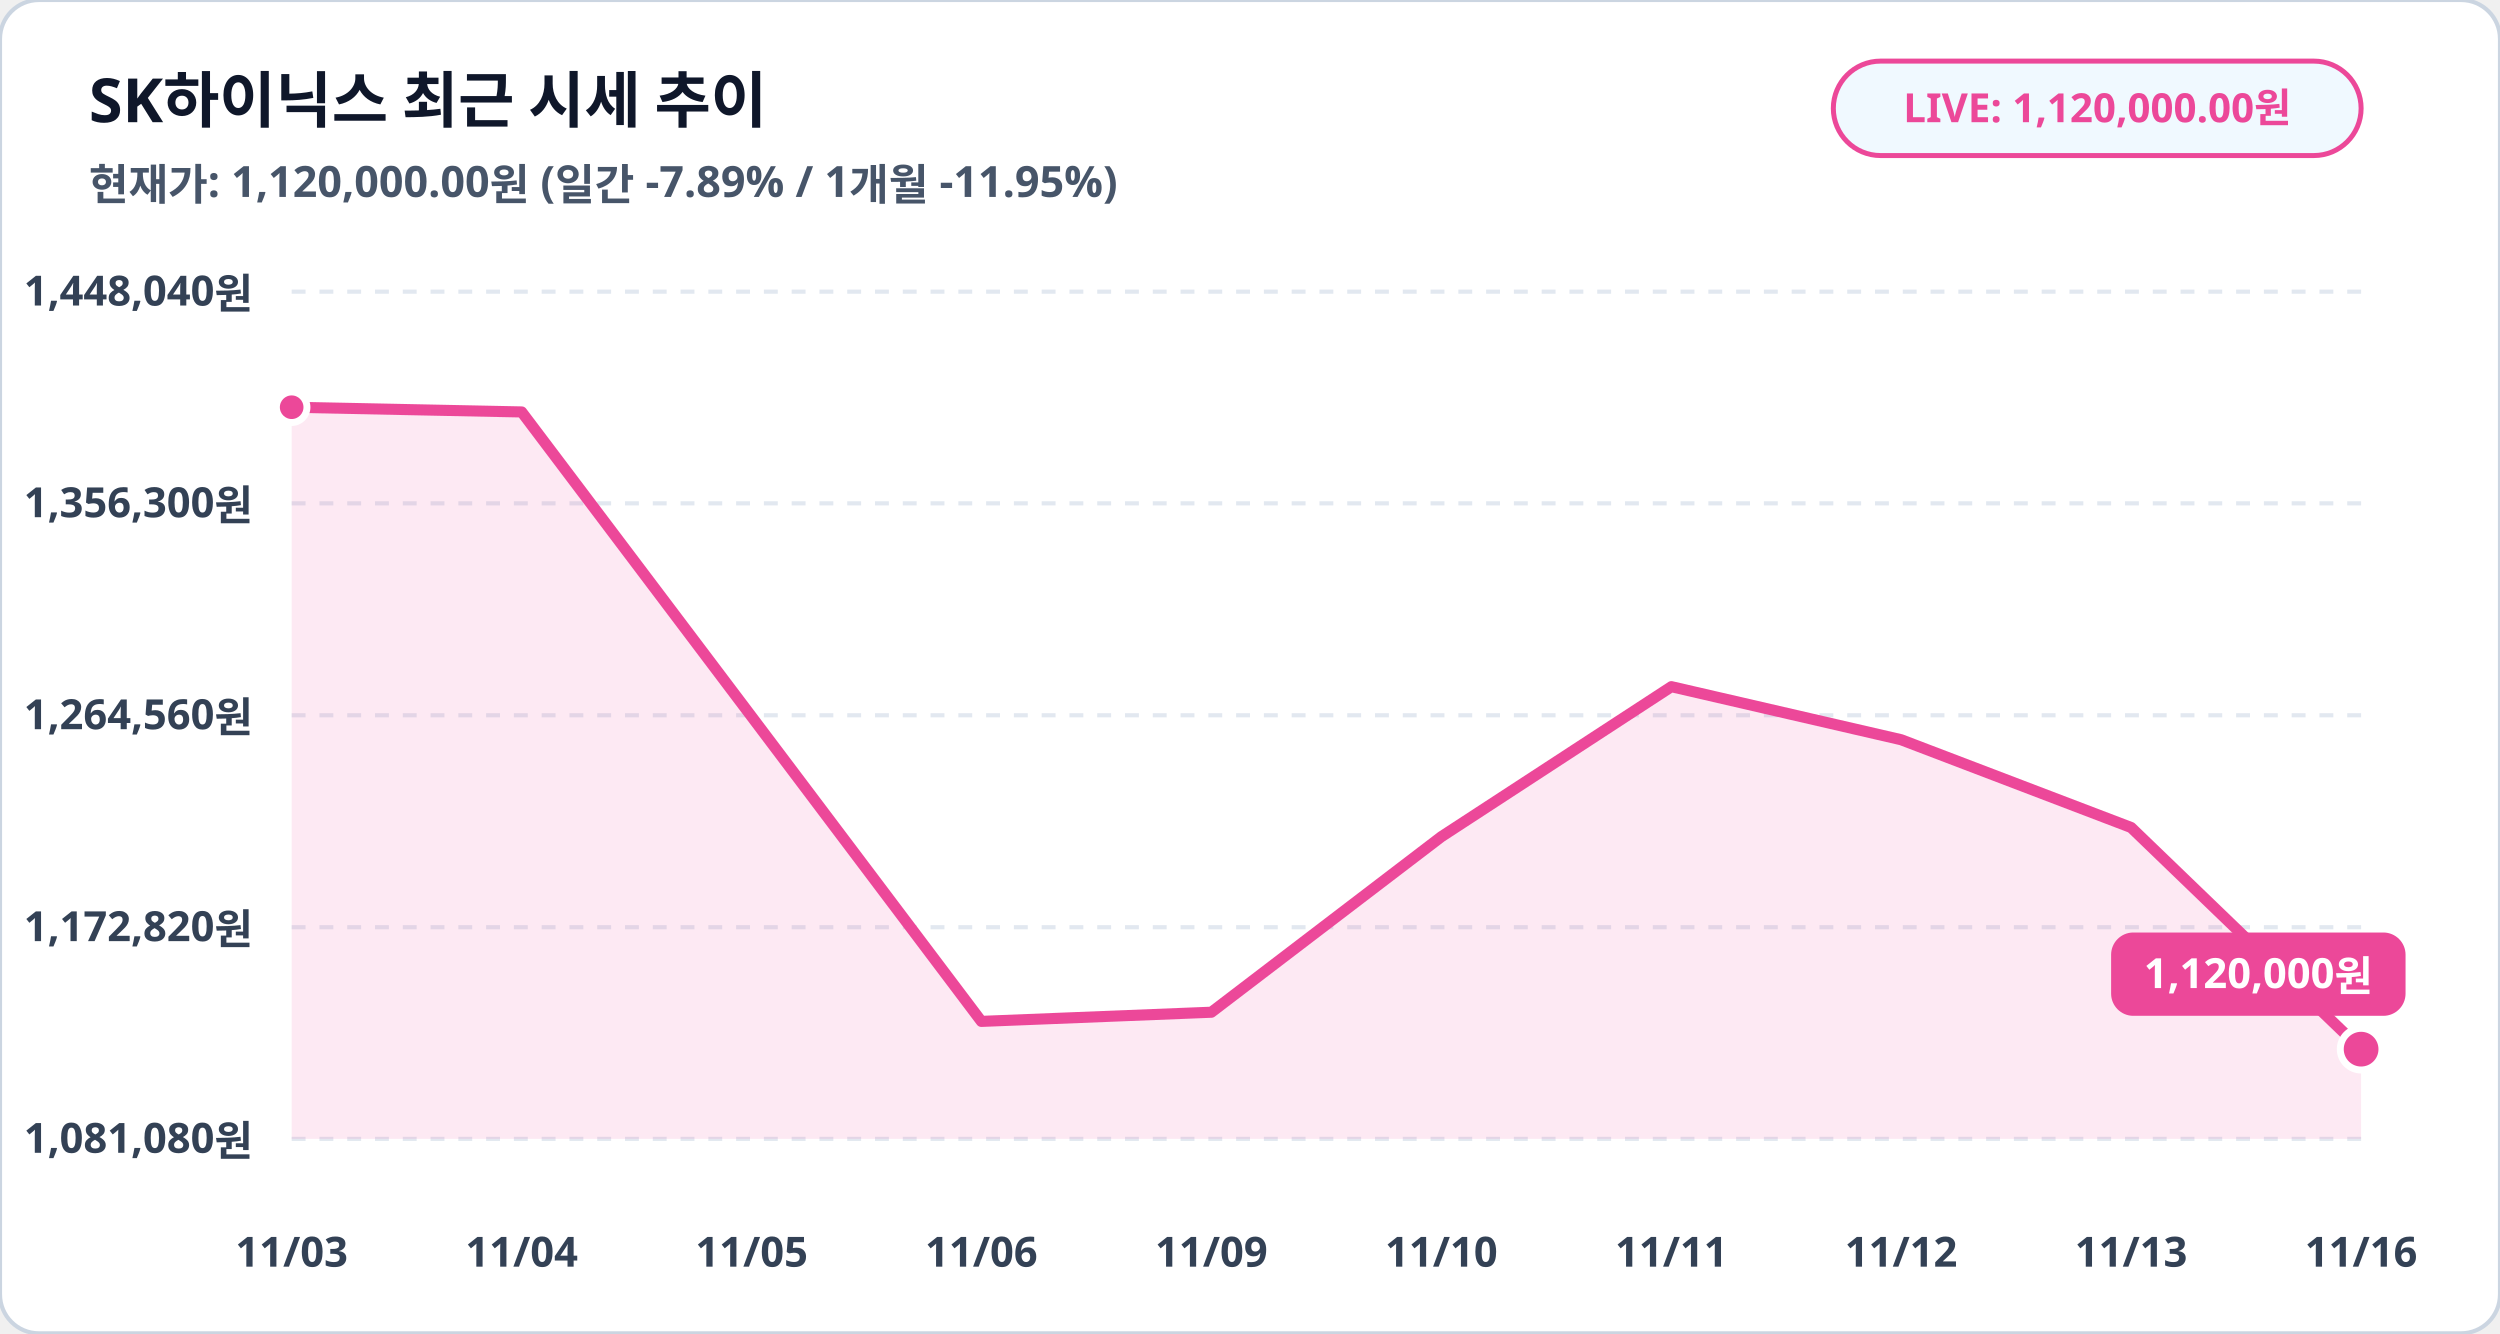
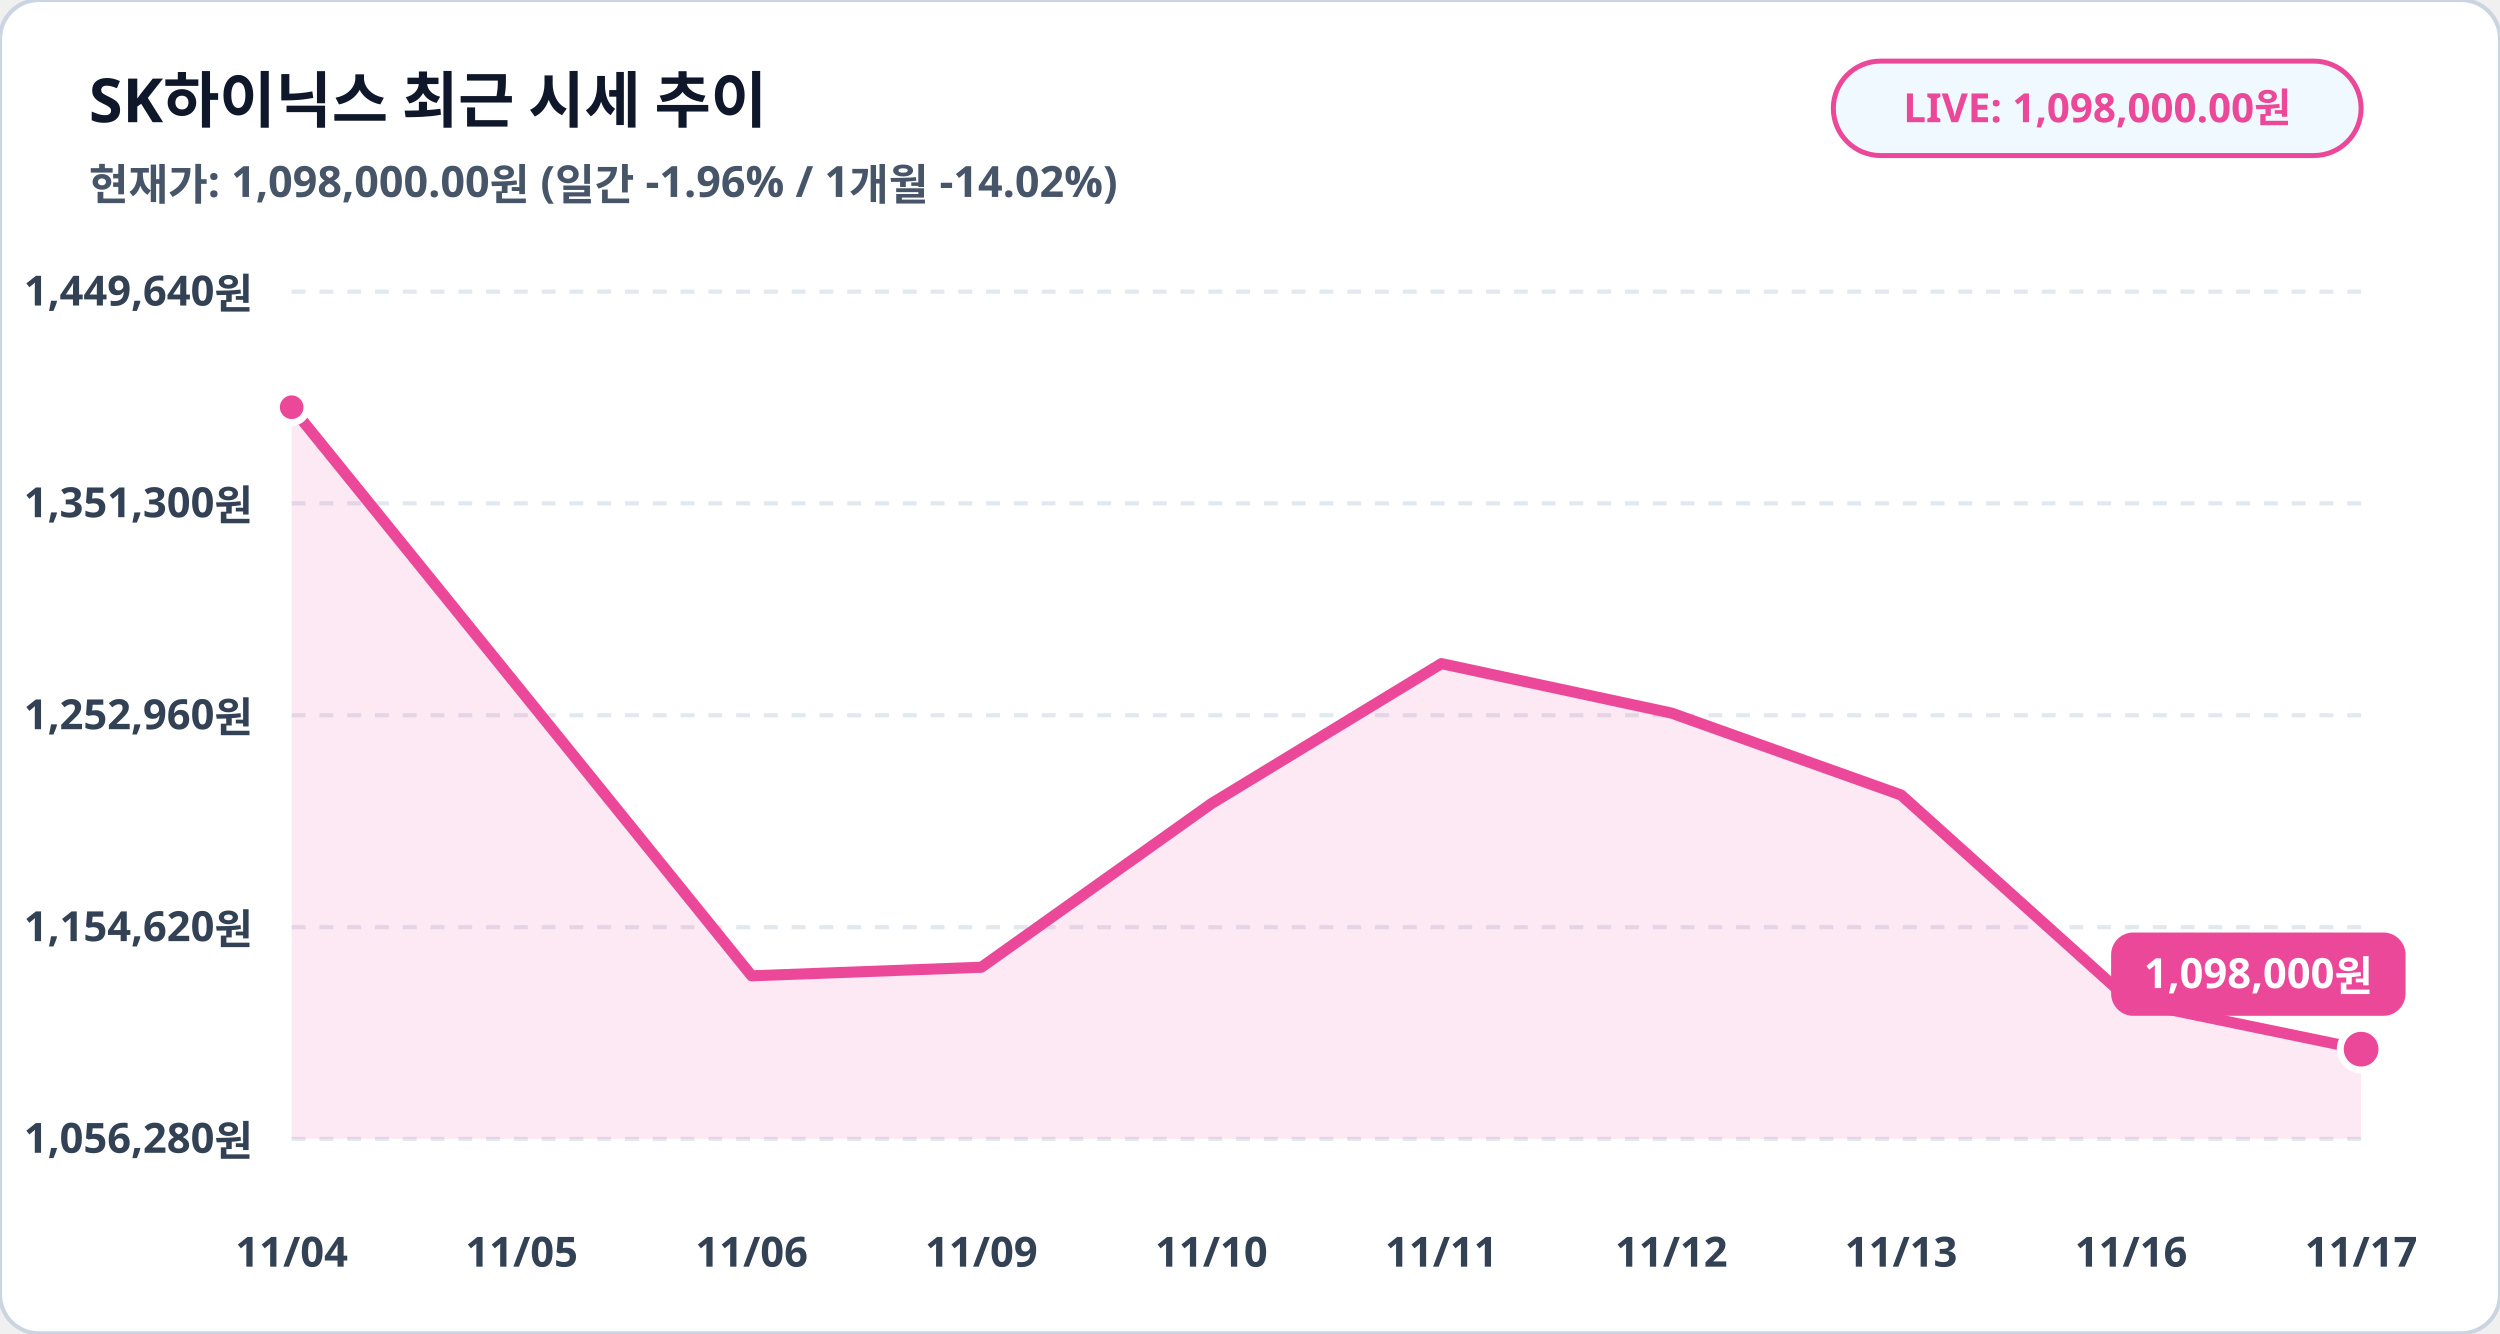
<svg xmlns="http://www.w3.org/2000/svg" viewBox="0 0 900 480" width="100%" height="100%">
  <rect width="900" height="480" rx="14" fill="#ffffff" stroke="#cbd5e1" stroke-width="1.5" />
  <text x="32" y="44" fill="#0f172a" font-family="Pretendard, sans-serif" font-size="22" font-weight="900">SK하이닉스 최근 시세 추이</text>
-   <text x="32" y="72" fill="#475569" font-family="Pretendard, sans-serif" font-size="15.5" font-weight="600">현재가: 1,120,000.00원 (일간 -7.89% / 1개월 -11.95%)</text>
+   <text x="32" y="72" fill="#475569" font-family="Pretendard, sans-serif" font-size="15.5" font-weight="600">현재가: 1,098,000.00원 (일간 -1.96% / 1개월 -14.02%)</text>
  <rect x="660" y="22" width="190" height="34" rx="17" fill="#f0f9ff" stroke="#ec4899" stroke-width="1.8" />
-   <text x="755" y="44" fill="#ec4899" font-family="Pretendard, sans-serif" font-size="14.5" font-weight="800" text-anchor="middle">LIVE: 1,120,000.00원</text>
+   <text x="755" y="44" fill="#ec4899" font-family="Pretendard, sans-serif" font-size="14.5" font-weight="800" text-anchor="middle">LIVE: 1,098,000.00원</text>
  <line x1="105" y1="105.0" x2="850" y2="105.0" stroke="#e2e8f0" stroke-width="1.5" stroke-dasharray="5,5" />
-   <text x="91" y="110.0" fill="#334155" font-family="Pretendard, sans-serif" font-size="15" font-weight="700" text-anchor="end">1,448,040원</text>
+   <text x="91" y="110.0" fill="#334155" font-family="Pretendard, sans-serif" font-size="15" font-weight="700" text-anchor="end">1,449,640원</text>
  <line x1="105" y1="181.2" x2="850" y2="181.2" stroke="#e2e8f0" stroke-width="1.5" stroke-dasharray="5,5" />
-   <text x="91" y="186.2" fill="#334155" font-family="Pretendard, sans-serif" font-size="15" font-weight="700" text-anchor="end">1,356,300원</text>
+   <text x="91" y="186.2" fill="#334155" font-family="Pretendard, sans-serif" font-size="15" font-weight="700" text-anchor="end">1,351,300원</text>
  <line x1="105" y1="257.5" x2="850" y2="257.5" stroke="#e2e8f0" stroke-width="1.5" stroke-dasharray="5,5" />
-   <text x="91" y="262.5" fill="#334155" font-family="Pretendard, sans-serif" font-size="15" font-weight="700" text-anchor="end">1,264,560원</text>
+   <text x="91" y="262.5" fill="#334155" font-family="Pretendard, sans-serif" font-size="15" font-weight="700" text-anchor="end">1,252,960원</text>
  <line x1="105" y1="333.8" x2="850" y2="333.8" stroke="#e2e8f0" stroke-width="1.5" stroke-dasharray="5,5" />
-   <text x="91" y="338.8" fill="#334155" font-family="Pretendard, sans-serif" font-size="15" font-weight="700" text-anchor="end">1,172,820원</text>
+   <text x="91" y="338.8" fill="#334155" font-family="Pretendard, sans-serif" font-size="15" font-weight="700" text-anchor="end">1,154,620원</text>
  <line x1="105" y1="410.0" x2="850" y2="410.0" stroke="#e2e8f0" stroke-width="1.5" stroke-dasharray="5,5" />
-   <text x="91" y="415.0" fill="#334155" font-family="Pretendard, sans-serif" font-size="15" font-weight="700" text-anchor="end">1,081,080원</text>
-   <polygon points="105.0,410.0 105.0,146.6 187.8,148.3 270.6,258.0 353.3,367.7 436.1,364.4 518.9,301.2 601.7,247.2 684.4,266.3 767.2,297.9 850.0,377.7 850.0,410.0" fill="#ec4899" fill-opacity="0.12" />
-   <polyline fill="none" stroke="#ec4899" stroke-width="4" stroke-linecap="round" stroke-linejoin="round" points="105.0,146.6 187.8,148.3 270.6,258.0 353.3,367.7 436.1,364.4 518.9,301.2 601.7,247.2 684.4,266.3 767.2,297.9 850.0,377.7" />
+   <text x="91" y="415.0" fill="#334155" font-family="Pretendard, sans-serif" font-size="15" font-weight="700" text-anchor="end">1,056,280원</text>
+   <polygon points="105.0,410.0 105.0,146.6 187.8,248.9 270.6,351.3 353.3,348.2 436.1,289.3 518.9,238.9 601.7,256.7 684.4,286.2 767.2,360.6 850.0,377.7 850.0,410.0" fill="#ec4899" fill-opacity="0.12" />
+   <polyline fill="none" stroke="#ec4899" stroke-width="4" stroke-linecap="round" stroke-linejoin="round" points="105.0,146.6 187.8,248.9 270.6,351.3 353.3,348.2 436.1,289.3 518.9,238.9 601.7,256.7 684.4,286.2 767.2,360.6 850.0,377.7" />
  <circle cx="105.0" cy="146.6" r="5.5" fill="#ec4899" stroke="#ffffff" stroke-width="2.5" />
  <circle cx="850.0" cy="377.7" r="7.5" fill="#ec4899" stroke="#ffffff" stroke-width="2.5" />
  <rect x="760.0" y="335.7" width="106" height="30" rx="8" fill="#ec4899" />
-   <text x="813.0" y="355.7" fill="#ffffff" font-family="Pretendard, sans-serif" font-size="15" font-weight="800" text-anchor="middle">1,120,000원</text>
-   <text x="105.0" y="456" fill="#334155" font-family="Pretendard, sans-serif" font-size="15" font-weight="700" text-anchor="middle">11/03</text>
-   <text x="187.8" y="456" fill="#334155" font-family="Pretendard, sans-serif" font-size="15" font-weight="700" text-anchor="middle">11/04</text>
-   <text x="270.6" y="456" fill="#334155" font-family="Pretendard, sans-serif" font-size="15" font-weight="700" text-anchor="middle">11/05</text>
-   <text x="353.3" y="456" fill="#334155" font-family="Pretendard, sans-serif" font-size="15" font-weight="700" text-anchor="middle">11/06</text>
-   <text x="436.1" y="456" fill="#334155" font-family="Pretendard, sans-serif" font-size="15" font-weight="700" text-anchor="middle">11/09</text>
-   <text x="518.9" y="456" fill="#334155" font-family="Pretendard, sans-serif" font-size="15" font-weight="700" text-anchor="middle">11/10</text>
-   <text x="601.7" y="456" fill="#334155" font-family="Pretendard, sans-serif" font-size="15" font-weight="700" text-anchor="middle">11/11</text>
-   <text x="684.4" y="456" fill="#334155" font-family="Pretendard, sans-serif" font-size="15" font-weight="700" text-anchor="middle">11/12</text>
-   <text x="767.2" y="456" fill="#334155" font-family="Pretendard, sans-serif" font-size="15" font-weight="700" text-anchor="middle">11/13</text>
-   <text x="850.0" y="456" fill="#334155" font-family="Pretendard, sans-serif" font-size="15" font-weight="700" text-anchor="middle">11/16</text>
+   <text x="813.0" y="355.7" fill="#ffffff" font-family="Pretendard, sans-serif" font-size="15" font-weight="800" text-anchor="middle">1,098,000원</text>
+   <text x="105.0" y="456" fill="#334155" font-family="Pretendard, sans-serif" font-size="15" font-weight="700" text-anchor="middle">11/04</text>
+   <text x="187.8" y="456" fill="#334155" font-family="Pretendard, sans-serif" font-size="15" font-weight="700" text-anchor="middle">11/05</text>
+   <text x="270.6" y="456" fill="#334155" font-family="Pretendard, sans-serif" font-size="15" font-weight="700" text-anchor="middle">11/06</text>
+   <text x="353.3" y="456" fill="#334155" font-family="Pretendard, sans-serif" font-size="15" font-weight="700" text-anchor="middle">11/09</text>
+   <text x="436.1" y="456" fill="#334155" font-family="Pretendard, sans-serif" font-size="15" font-weight="700" text-anchor="middle">11/10</text>
+   <text x="518.9" y="456" fill="#334155" font-family="Pretendard, sans-serif" font-size="15" font-weight="700" text-anchor="middle">11/11</text>
+   <text x="601.7" y="456" fill="#334155" font-family="Pretendard, sans-serif" font-size="15" font-weight="700" text-anchor="middle">11/12</text>
+   <text x="684.4" y="456" fill="#334155" font-family="Pretendard, sans-serif" font-size="15" font-weight="700" text-anchor="middle">11/13</text>
+   <text x="767.2" y="456" fill="#334155" font-family="Pretendard, sans-serif" font-size="15" font-weight="700" text-anchor="middle">11/16</text>
+   <text x="850.0" y="456" fill="#334155" font-family="Pretendard, sans-serif" font-size="15" font-weight="700" text-anchor="middle">11/17</text>
</svg>
